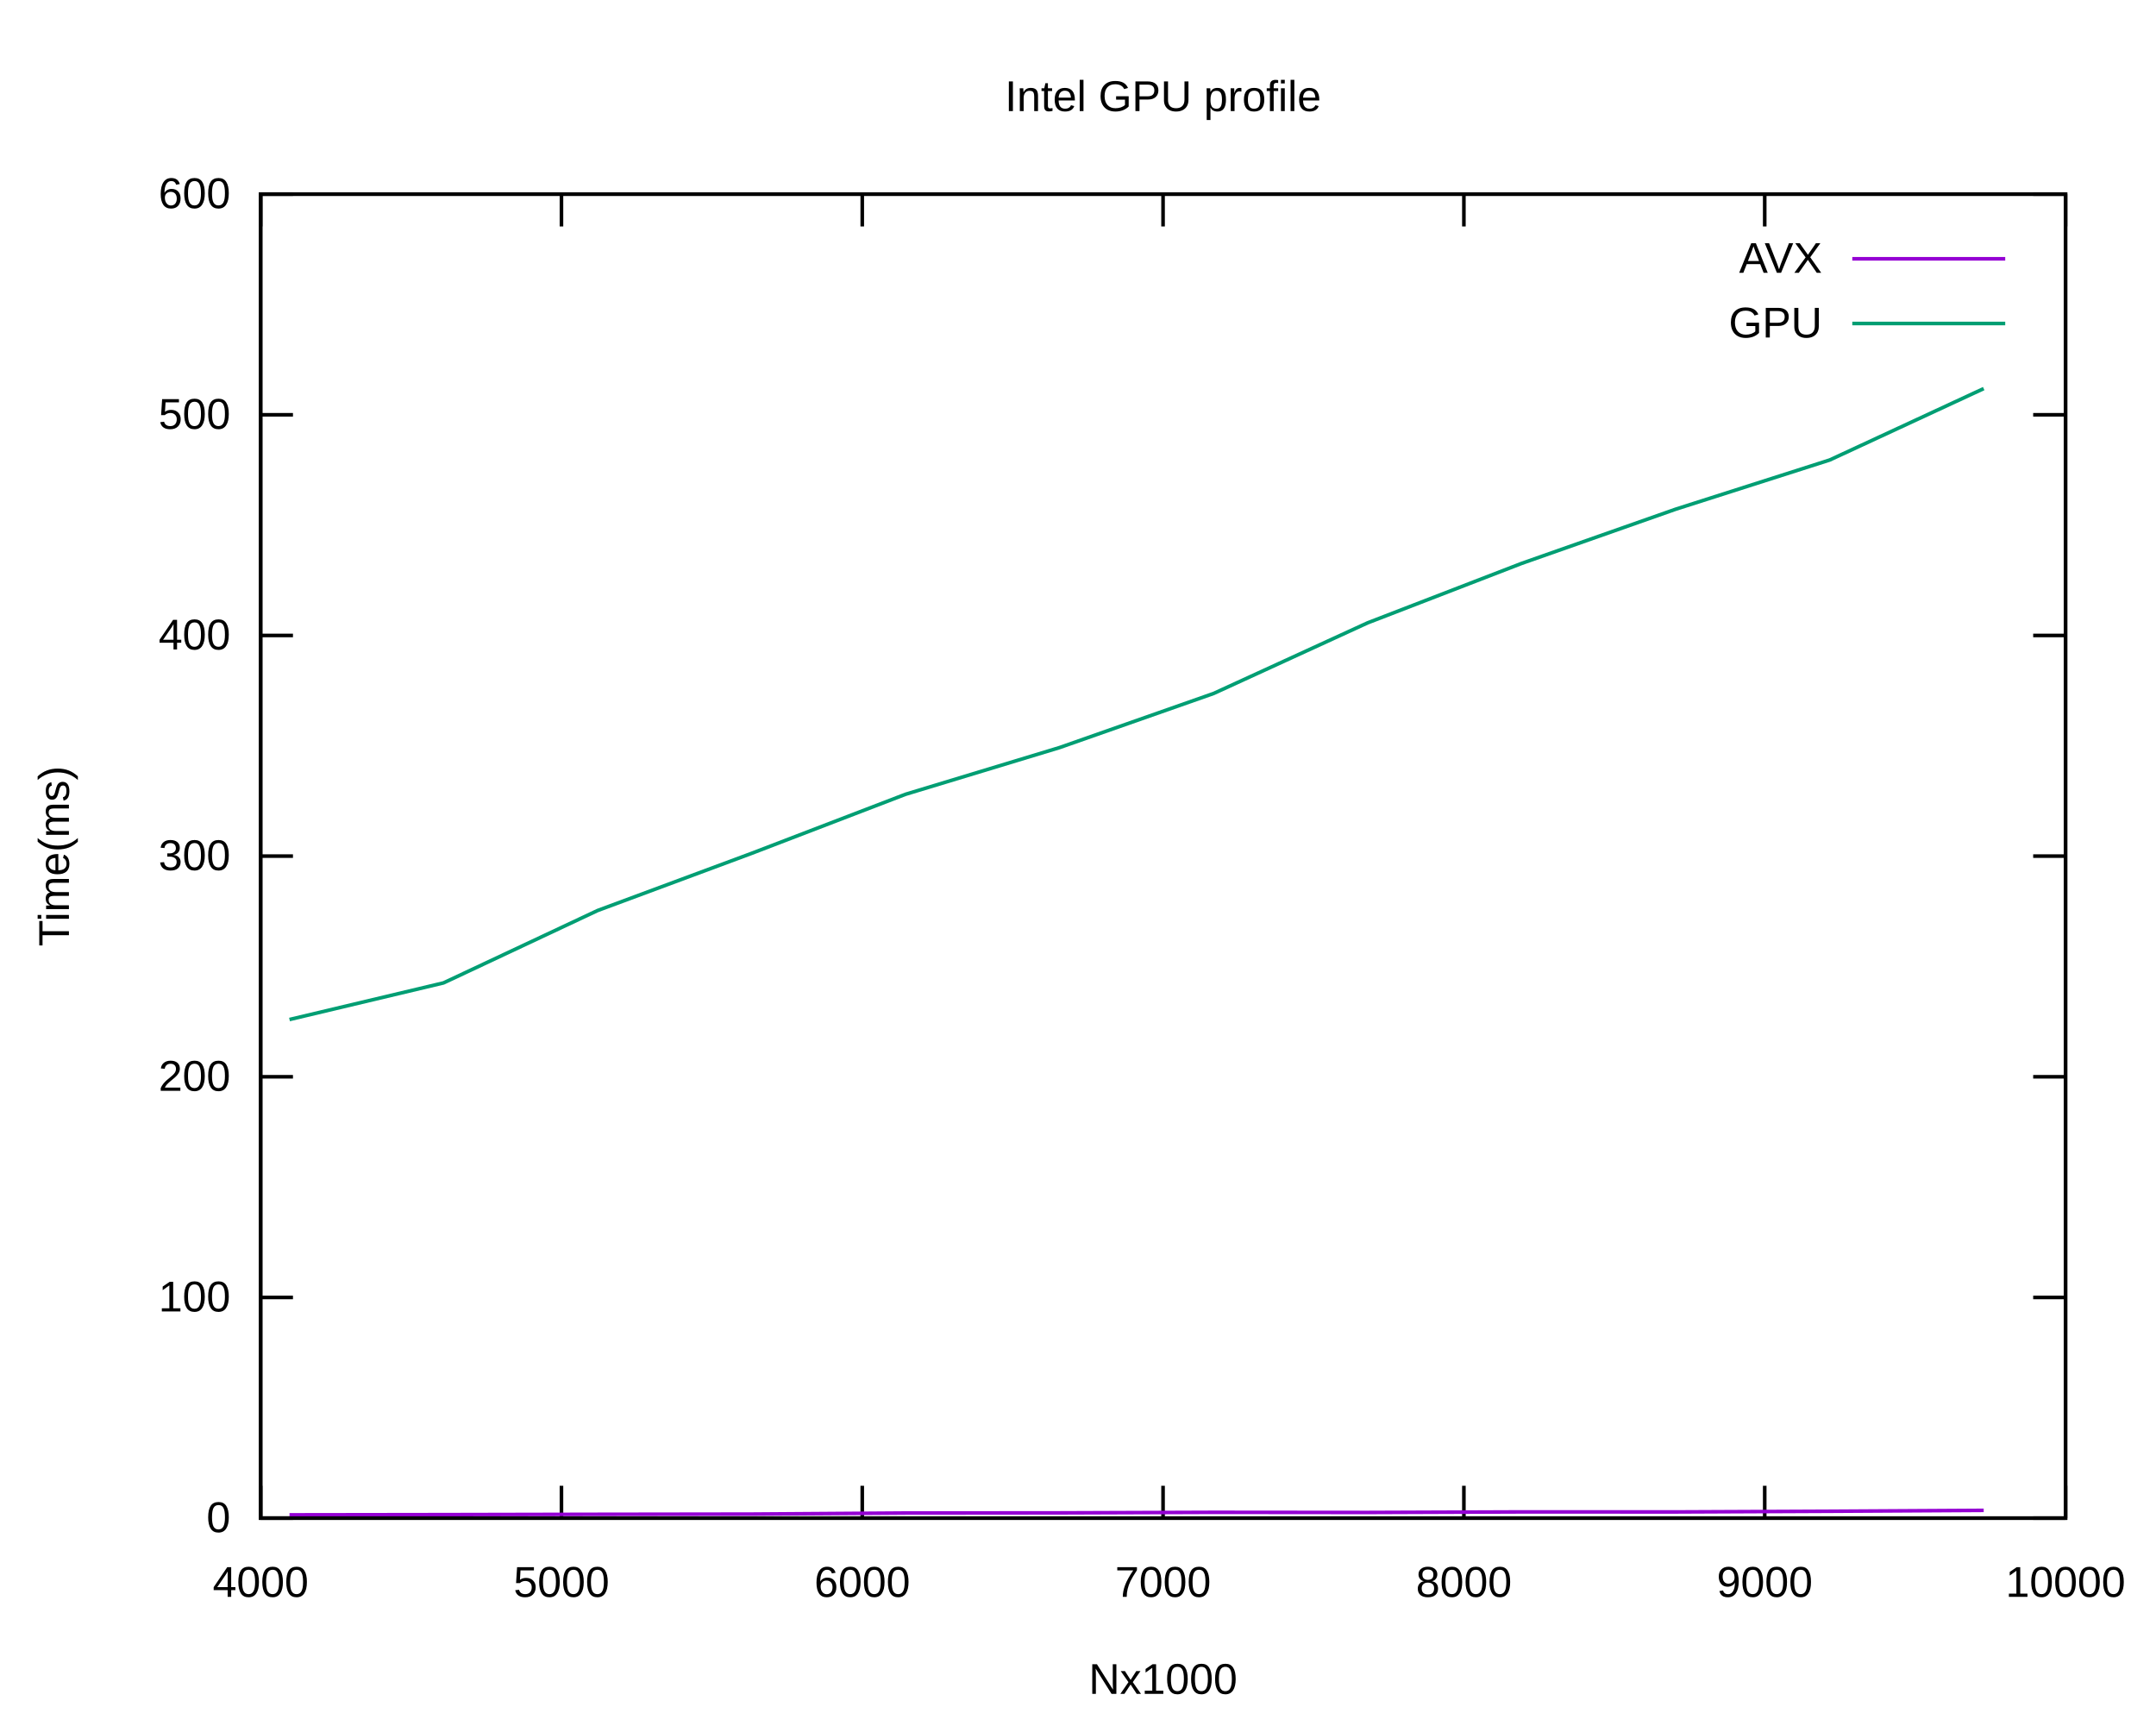
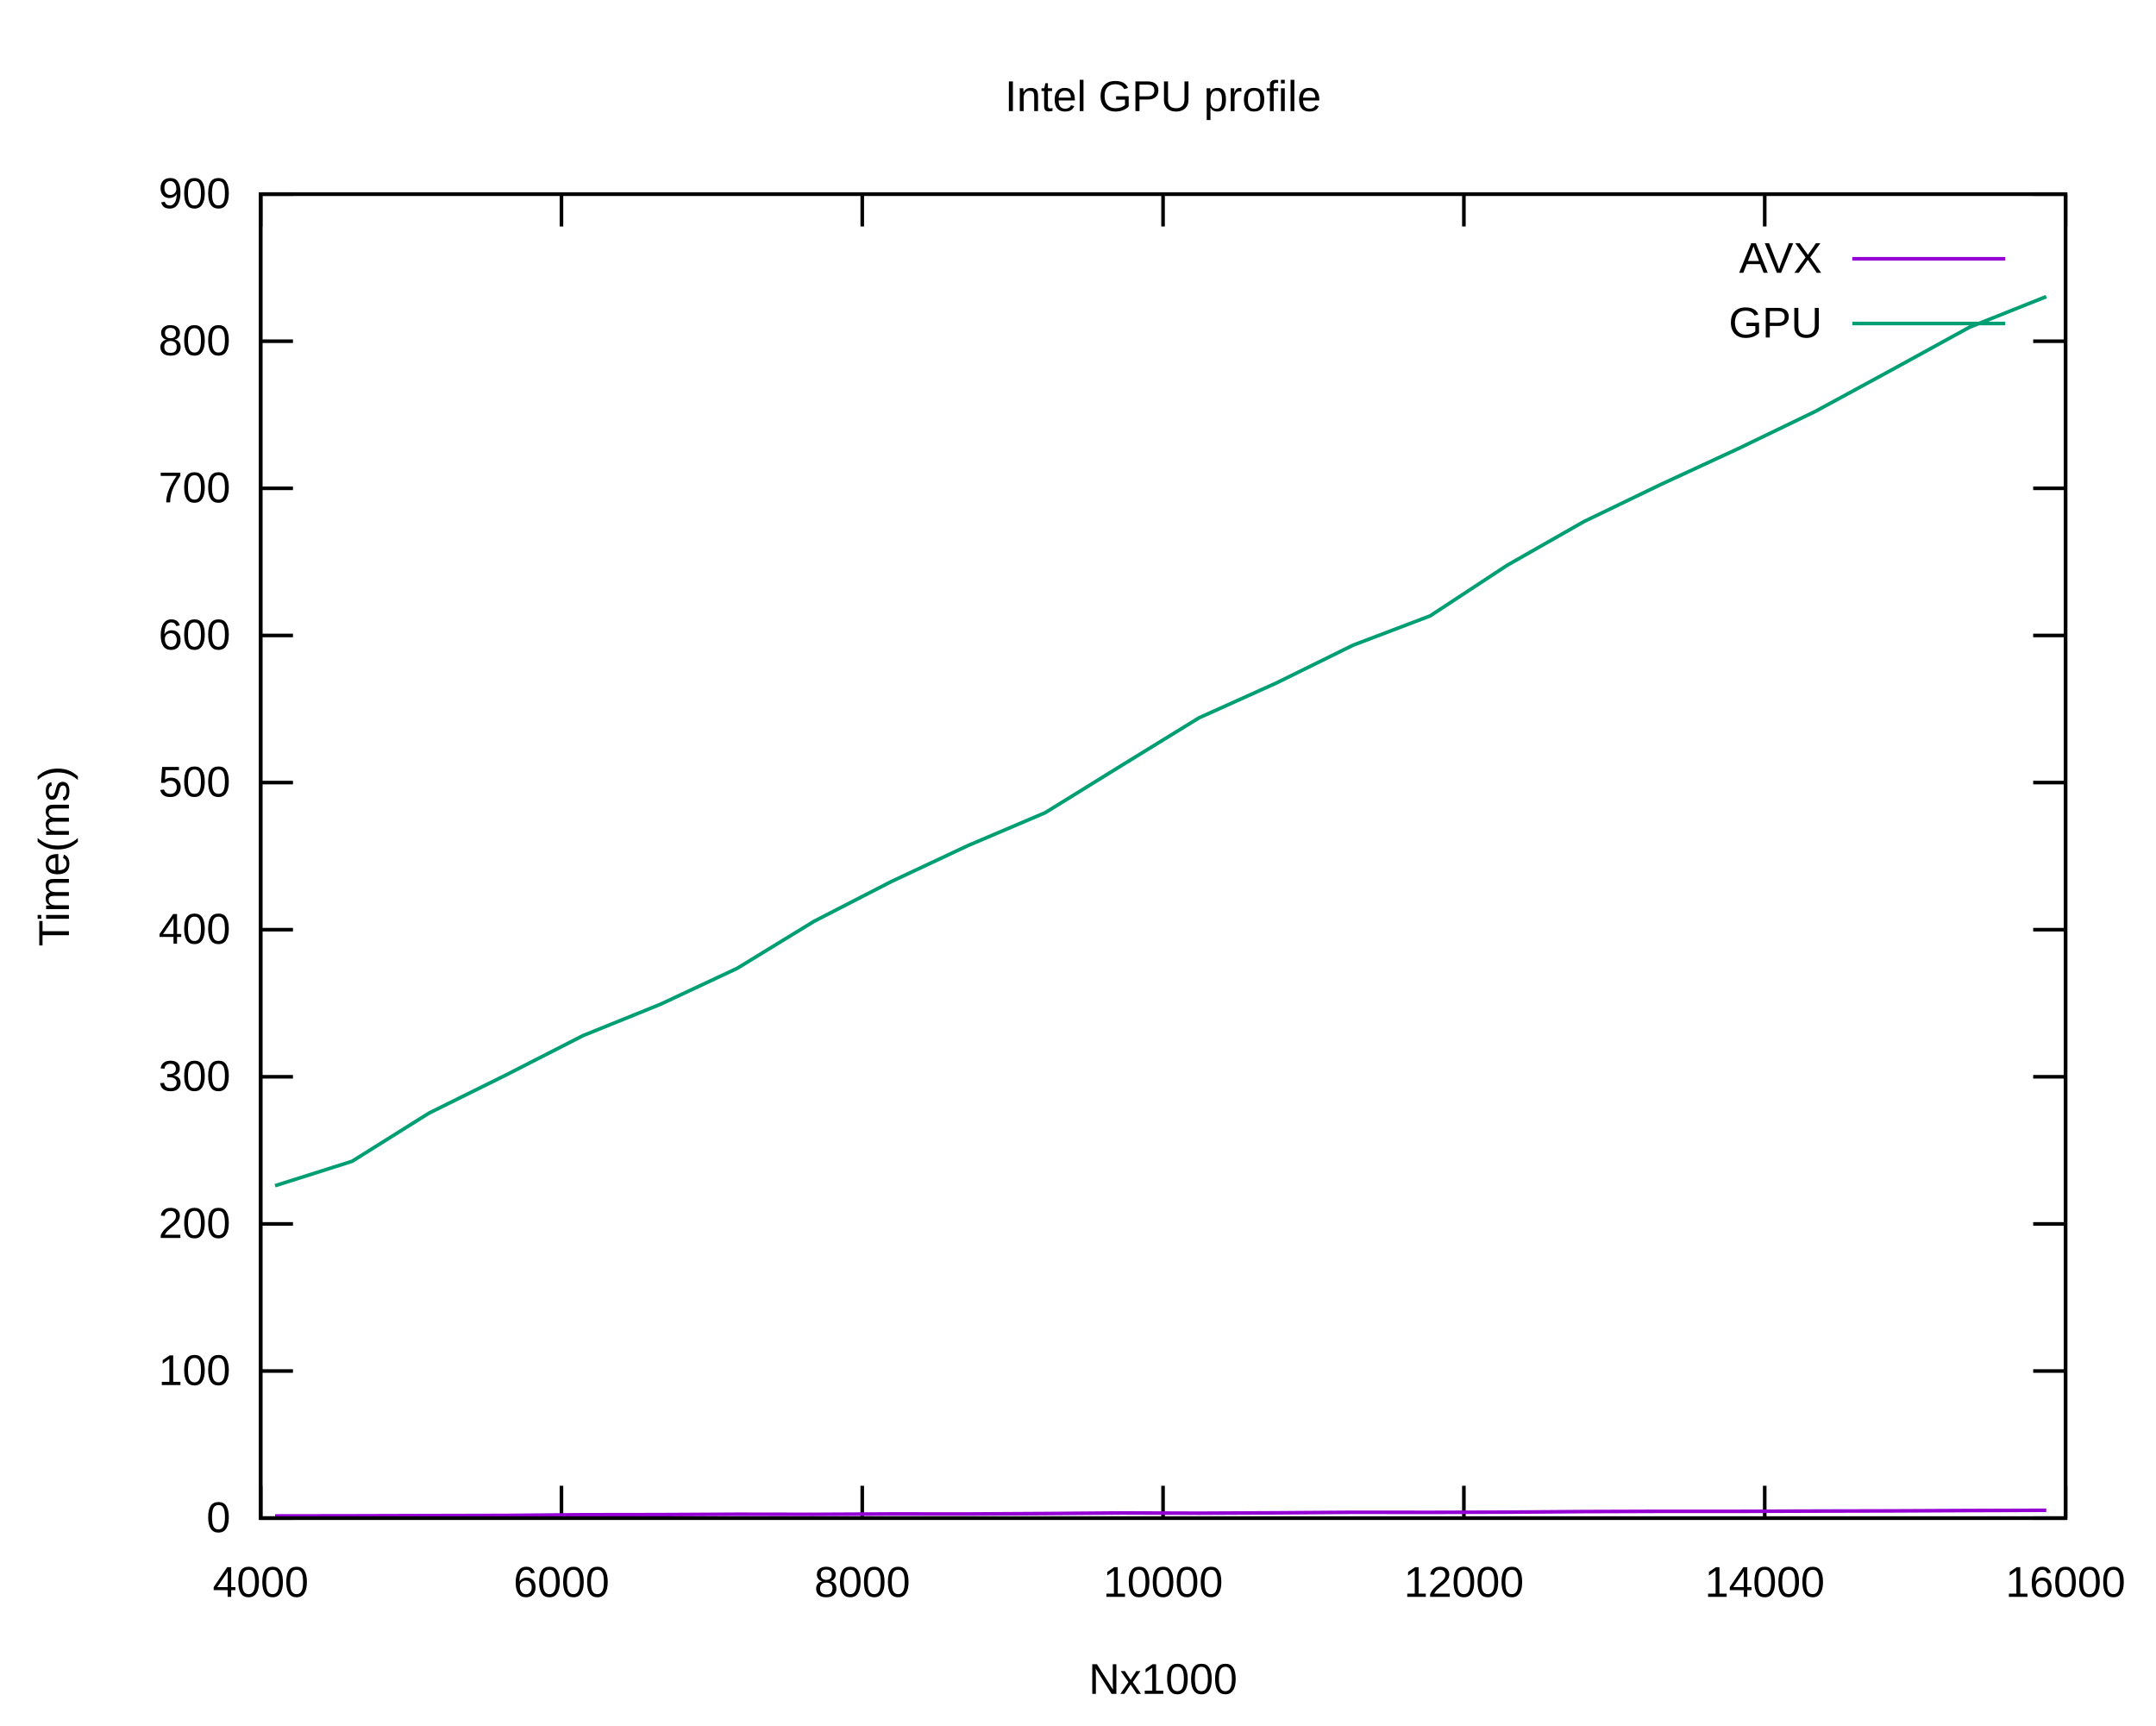
<svg xmlns="http://www.w3.org/2000/svg" xmlns:xlink="http://www.w3.org/1999/xlink" width="600" height="480" viewBox="0 0 600 480">
  <g id="gnuplot_canvas">
    <rect x="0" y="0" width="600" height="480" fill="none" />
    <defs>
      <circle id="gpDot" r="0.5" stroke-width="0.5" stroke="currentColor" />
      <path id="gpPt0" stroke-width="0.222" stroke="currentColor" d="M-1,0 h2 M0,-1 v2" />
      <path id="gpPt1" stroke-width="0.222" stroke="currentColor" d="M-1,-1 L1,1 M1,-1 L-1,1" />
      <path id="gpPt2" stroke-width="0.222" stroke="currentColor" d="M-1,0 L1,0 M0,-1 L0,1 M-1,-1 L1,1 M-1,1 L1,-1" />
      <rect id="gpPt3" stroke-width="0.222" stroke="currentColor" x="-1" y="-1" width="2" height="2" />
      <rect id="gpPt4" stroke-width="0.222" stroke="currentColor" fill="currentColor" x="-1" y="-1" width="2" height="2" />
      <circle id="gpPt5" stroke-width="0.222" stroke="currentColor" cx="0" cy="0" r="1" />
      <use xlink:href="#gpPt5" id="gpPt6" fill="currentColor" stroke="none" />
      <path id="gpPt7" stroke-width="0.222" stroke="currentColor" d="M0,-1.33 L-1.33,0.67 L1.33,0.67 z" />
      <use xlink:href="#gpPt7" id="gpPt8" fill="currentColor" stroke="none" />
      <use xlink:href="#gpPt7" id="gpPt9" stroke="currentColor" transform="rotate(180)" />
      <use xlink:href="#gpPt9" id="gpPt10" fill="currentColor" stroke="none" />
      <use xlink:href="#gpPt3" id="gpPt11" stroke="currentColor" transform="rotate(45)" />
      <use xlink:href="#gpPt11" id="gpPt12" fill="currentColor" stroke="none" />
      <path id="gpPt13" stroke-width="0.222" stroke="currentColor" d="M0,1.330 L1.265,0.411 L0.782,-1.067 L-0.782,-1.076 L-1.265,0.411 z" />
      <use xlink:href="#gpPt13" id="gpPt14" fill="currentColor" stroke="none" />
      <filter id="textbox" filterUnits="objectBoundingBox" x="0" y="0" height="1" width="1">
        <feFlood flood-color="white" flood-opacity="1" result="bgnd" />
        <feComposite in="SourceGraphic" in2="bgnd" operator="atop" />
      </filter>
      <filter id="greybox" filterUnits="objectBoundingBox" x="0" y="0" height="1" width="1">
        <feFlood flood-color="lightgrey" flood-opacity="1" result="grey" />
        <feComposite in="SourceGraphic" in2="grey" operator="atop" />
      </filter>
    </defs>
    <g fill="none" color="white" stroke="currentColor" stroke-width="1.00" stroke-linecap="butt" stroke-linejoin="miter">
</g>
    <g fill="none" color="black" stroke="currentColor" stroke-width="1.00" stroke-linecap="butt" stroke-linejoin="miter">
      <path stroke="black" d="M72.53,422.40 L81.53,422.40 M574.82,422.40 L565.82,422.40  " />
      <g transform="translate(64.14,426.30)" stroke="none" fill="black" font-family="Arial" font-size="12.00" text-anchor="end">
        <text>
          <tspan font-family="Arial"> 0</tspan>
        </text>
      </g>
    </g>
    <g fill="none" color="black" stroke="currentColor" stroke-width="1.00" stroke-linecap="butt" stroke-linejoin="miter">
-       <path stroke="black" d="M72.53,361.00 L81.53,361.00 M574.82,361.00 L565.82,361.00  " />
-       <g transform="translate(64.14,364.90)" stroke="none" fill="black" font-family="Arial" font-size="12.00" text-anchor="end">
+       <path stroke="black" d="M72.53,381.47 L81.53,381.47 M574.82,381.47 L565.82,381.47  " />
+       <g transform="translate(64.14,385.37)" stroke="none" fill="black" font-family="Arial" font-size="12.00" text-anchor="end">
        <text>
          <tspan font-family="Arial"> 100</tspan>
+         </text>
+       </g>
+     </g>
+     <g fill="none" color="black" stroke="currentColor" stroke-width="1.00" stroke-linecap="butt" stroke-linejoin="miter">
+       <path stroke="black" d="M72.53,340.54 L81.53,340.54 M574.82,340.54 L565.82,340.54  " />
+       <g transform="translate(64.14,344.44)" stroke="none" fill="black" font-family="Arial" font-size="12.00" text-anchor="end">
+         <text>
+           <tspan font-family="Arial"> 200</tspan>
        </text>
      </g>
    </g>
    <g fill="none" color="black" stroke="currentColor" stroke-width="1.00" stroke-linecap="butt" stroke-linejoin="miter">
      <path stroke="black" d="M72.53,299.60 L81.53,299.60 M574.82,299.60 L565.82,299.60  " />
      <g transform="translate(64.14,303.50)" stroke="none" fill="black" font-family="Arial" font-size="12.00" text-anchor="end">
        <text>
-           <tspan font-family="Arial"> 200</tspan>
-         </text>
-       </g>
-     </g>
-     <g fill="none" color="black" stroke="currentColor" stroke-width="1.00" stroke-linecap="butt" stroke-linejoin="miter">
-       <path stroke="black" d="M72.53,238.20 L81.53,238.20 M574.82,238.20 L565.82,238.20  " />
-       <g transform="translate(64.14,242.10)" stroke="none" fill="black" font-family="Arial" font-size="12.00" text-anchor="end">
-         <text>
          <tspan font-family="Arial"> 300</tspan>
+         </text>
+       </g>
+     </g>
+     <g fill="none" color="black" stroke="currentColor" stroke-width="1.00" stroke-linecap="butt" stroke-linejoin="miter">
+       <path stroke="black" d="M72.53,258.67 L81.53,258.67 M574.82,258.67 L565.82,258.67  " />
+       <g transform="translate(64.14,262.57)" stroke="none" fill="black" font-family="Arial" font-size="12.00" text-anchor="end">
+         <text>
+           <tspan font-family="Arial"> 400</tspan>
+         </text>
+       </g>
+     </g>
+     <g fill="none" color="black" stroke="currentColor" stroke-width="1.00" stroke-linecap="butt" stroke-linejoin="miter">
+       <path stroke="black" d="M72.53,217.74 L81.53,217.74 M574.82,217.74 L565.82,217.74  " />
+       <g transform="translate(64.14,221.64)" stroke="none" fill="black" font-family="Arial" font-size="12.00" text-anchor="end">
+         <text>
+           <tspan font-family="Arial"> 500</tspan>
        </text>
      </g>
    </g>
    <g fill="none" color="black" stroke="currentColor" stroke-width="1.00" stroke-linecap="butt" stroke-linejoin="miter">
      <path stroke="black" d="M72.53,176.81 L81.53,176.81 M574.82,176.81 L565.82,176.81  " />
      <g transform="translate(64.14,180.71)" stroke="none" fill="black" font-family="Arial" font-size="12.00" text-anchor="end">
        <text>
-           <tspan font-family="Arial"> 400</tspan>
-         </text>
-       </g>
-     </g>
-     <g fill="none" color="black" stroke="currentColor" stroke-width="1.00" stroke-linecap="butt" stroke-linejoin="miter">
-       <path stroke="black" d="M72.53,115.41 L81.53,115.41 M574.82,115.41 L565.82,115.41  " />
-       <g transform="translate(64.14,119.31)" stroke="none" fill="black" font-family="Arial" font-size="12.00" text-anchor="end">
-         <text>
-           <tspan font-family="Arial"> 500</tspan>
+           <tspan font-family="Arial"> 600</tspan>
+         </text>
+       </g>
+     </g>
+     <g fill="none" color="black" stroke="currentColor" stroke-width="1.00" stroke-linecap="butt" stroke-linejoin="miter">
+       <path stroke="black" d="M72.53,135.87 L81.53,135.87 M574.82,135.87 L565.82,135.87  " />
+       <g transform="translate(64.14,139.77)" stroke="none" fill="black" font-family="Arial" font-size="12.00" text-anchor="end">
+         <text>
+           <tspan font-family="Arial"> 700</tspan>
+         </text>
+       </g>
+     </g>
+     <g fill="none" color="black" stroke="currentColor" stroke-width="1.00" stroke-linecap="butt" stroke-linejoin="miter">
+       <path stroke="black" d="M72.53,94.94 L81.53,94.94 M574.82,94.94 L565.82,94.94  " />
+       <g transform="translate(64.14,98.84)" stroke="none" fill="black" font-family="Arial" font-size="12.00" text-anchor="end">
+         <text>
+           <tspan font-family="Arial"> 800</tspan>
        </text>
      </g>
    </g>
    <g fill="none" color="black" stroke="currentColor" stroke-width="1.00" stroke-linecap="butt" stroke-linejoin="miter">
      <path stroke="black" d="M72.53,54.01 L81.53,54.01 M574.82,54.01 L565.82,54.01  " />
      <g transform="translate(64.14,57.91)" stroke="none" fill="black" font-family="Arial" font-size="12.00" text-anchor="end">
        <text>
-           <tspan font-family="Arial"> 600</tspan>
+           <tspan font-family="Arial"> 900</tspan>
        </text>
      </g>
    </g>
    <g fill="none" color="black" stroke="currentColor" stroke-width="1.00" stroke-linecap="butt" stroke-linejoin="miter">
      <path stroke="black" d="M72.53,422.40 L72.53,413.40 M72.53,54.01 L72.53,63.01  " />
      <g transform="translate(72.53,444.30)" stroke="none" fill="black" font-family="Arial" font-size="12.00" text-anchor="middle">
        <text>
          <tspan font-family="Arial"> 4000</tspan>
        </text>
      </g>
    </g>
    <g fill="none" color="black" stroke="currentColor" stroke-width="1.00" stroke-linecap="butt" stroke-linejoin="miter">
      <path stroke="black" d="M156.25,422.40 L156.25,413.40 M156.25,54.01 L156.25,63.01  " />
      <g transform="translate(156.25,444.30)" stroke="none" fill="black" font-family="Arial" font-size="12.00" text-anchor="middle">
        <text>
-           <tspan font-family="Arial"> 5000</tspan>
+           <tspan font-family="Arial"> 6000</tspan>
        </text>
      </g>
    </g>
    <g fill="none" color="black" stroke="currentColor" stroke-width="1.00" stroke-linecap="butt" stroke-linejoin="miter">
      <path stroke="black" d="M239.96,422.40 L239.96,413.40 M239.96,54.01 L239.96,63.01  " />
      <g transform="translate(239.96,444.30)" stroke="none" fill="black" font-family="Arial" font-size="12.00" text-anchor="middle">
        <text>
-           <tspan font-family="Arial"> 6000</tspan>
+           <tspan font-family="Arial"> 8000</tspan>
        </text>
      </g>
    </g>
    <g fill="none" color="black" stroke="currentColor" stroke-width="1.00" stroke-linecap="butt" stroke-linejoin="miter">
      <path stroke="black" d="M323.67,422.40 L323.67,413.40 M323.67,54.01 L323.67,63.01  " />
      <g transform="translate(323.67,444.30)" stroke="none" fill="black" font-family="Arial" font-size="12.00" text-anchor="middle">
        <text>
-           <tspan font-family="Arial"> 7000</tspan>
+           <tspan font-family="Arial"> 10000</tspan>
        </text>
      </g>
    </g>
    <g fill="none" color="black" stroke="currentColor" stroke-width="1.00" stroke-linecap="butt" stroke-linejoin="miter">
      <path stroke="black" d="M407.39,422.40 L407.39,413.40 M407.39,54.01 L407.39,63.01  " />
      <g transform="translate(407.39,444.30)" stroke="none" fill="black" font-family="Arial" font-size="12.00" text-anchor="middle">
        <text>
-           <tspan font-family="Arial"> 8000</tspan>
+           <tspan font-family="Arial"> 12000</tspan>
        </text>
      </g>
    </g>
    <g fill="none" color="black" stroke="currentColor" stroke-width="1.00" stroke-linecap="butt" stroke-linejoin="miter">
      <path stroke="black" d="M491.11,422.40 L491.11,413.40 M491.11,54.01 L491.11,63.01  " />
      <g transform="translate(491.11,444.30)" stroke="none" fill="black" font-family="Arial" font-size="12.00" text-anchor="middle">
        <text>
-           <tspan font-family="Arial"> 9000</tspan>
+           <tspan font-family="Arial"> 14000</tspan>
        </text>
      </g>
    </g>
    <g fill="none" color="black" stroke="currentColor" stroke-width="1.00" stroke-linecap="butt" stroke-linejoin="miter">
      <path stroke="black" d="M574.82,422.40 L574.82,413.40 M574.82,54.01 L574.82,63.01  " />
      <g transform="translate(574.82,444.30)" stroke="none" fill="black" font-family="Arial" font-size="12.00" text-anchor="middle">
        <text>
-           <tspan font-family="Arial"> 10000</tspan>
+           <tspan font-family="Arial"> 16000</tspan>
        </text>
      </g>
    </g>
    <g fill="none" color="black" stroke="currentColor" stroke-width="1.00" stroke-linecap="butt" stroke-linejoin="miter">
</g>
    <g fill="none" color="black" stroke="currentColor" stroke-width="1.00" stroke-linecap="butt" stroke-linejoin="miter">
      <path stroke="black" d="M72.53,54.01 L72.53,422.40 L574.82,422.40 L574.82,54.01 L72.53,54.01 Z  " />
    </g>
    <g fill="none" color="black" stroke="currentColor" stroke-width="1.00" stroke-linecap="butt" stroke-linejoin="miter">
      <g transform="translate(19.18,238.21) rotate(270)" stroke="none" fill="black" font-family="Arial" font-size="12.00" text-anchor="middle">
        <text>
          <tspan font-family="Arial">Time(ms)</tspan>
        </text>
      </g>
    </g>
    <g fill="none" color="black" stroke="currentColor" stroke-width="1.00" stroke-linecap="butt" stroke-linejoin="miter">
      <g transform="translate(323.67,471.30)" stroke="none" fill="black" font-family="Arial" font-size="12.00" text-anchor="middle">
        <text>
          <tspan font-family="Arial">Nx1000</tspan>
        </text>
      </g>
    </g>
    <g fill="none" color="black" stroke="currentColor" stroke-width="1.00" stroke-linecap="butt" stroke-linejoin="miter">
</g>
    <g id="gnuplot_plot_1">
      <g fill="none" color="black" stroke="currentColor" stroke-width="1.00" stroke-linecap="butt" stroke-linejoin="miter">
        <g transform="translate(507.09,75.91)" stroke="none" fill="black" font-family="Arial" font-size="12.00" text-anchor="end">
          <text>
            <tspan font-family="Arial">AVX</tspan>
          </text>
        </g>
      </g>
      <g fill="none" color="black" stroke="currentColor" stroke-width="1.00" stroke-linecap="butt" stroke-linejoin="miter">
-         <path stroke="rgb(148,   0, 211)" d="M515.48,72.01 L558.04,72.01 M80.57,421.49 L123.43,421.43 L166.29,421.34 L209.15,421.28 L252.01,420.98 L294.88,420.94   L337.74,420.79 L380.60,420.83 L423.46,420.67 L466.33,420.68 L509.19,420.49 L552.05,420.24  " />
+         <path stroke="rgb(148,   0, 211)" d="M515.48,72.01 L558.04,72.01 M76.55,421.79 L97.98,421.76 L119.41,421.70 L140.84,421.65 L162.27,421.46 L183.70,421.43   L205.13,421.32 L226.57,421.35 L248.00,421.24 L269.43,421.25 L290.86,421.13 L312.29,420.96 L333.72,421.03 L355.15,420.93   L376.58,420.78 L398.01,420.80 L419.44,420.74 L440.88,420.58 L462.31,420.51 L483.74,420.51 L505.17,420.44 L526.60,420.39   L548.03,420.29 L569.46,420.22  " />
      </g>
    </g>
    <g id="gnuplot_plot_2">
      <g fill="none" color="black" stroke="currentColor" stroke-width="1.00" stroke-linecap="butt" stroke-linejoin="miter">
        <g transform="translate(507.09,93.91)" stroke="none" fill="black" font-family="Arial" font-size="12.00" text-anchor="end">
          <text>
            <tspan font-family="Arial">GPU</tspan>
          </text>
        </g>
      </g>
      <g fill="none" color="black" stroke="currentColor" stroke-width="1.00" stroke-linecap="butt" stroke-linejoin="miter">
-         <path stroke="rgb(  0, 158, 115)" d="M515.48,90.01 L558.04,90.01 M80.57,283.67 L123.43,273.48 L166.29,253.35 L209.15,237.44 L252.01,221.00 L294.88,208.00   L337.74,192.95 L380.60,173.30 L423.46,156.76 L466.33,141.68 L509.19,127.99 L552.05,108.12  " />
+         <path stroke="rgb(  0, 158, 115)" d="M515.48,90.01 L558.04,90.01 M76.55,329.91 L97.98,323.12 L119.41,309.70 L140.84,299.09 L162.27,288.14 L183.70,279.47   L205.13,269.44 L226.57,256.33 L248.00,245.31 L269.43,235.25 L290.86,226.13 L312.29,212.88 L333.72,199.71 L355.15,190.06   L376.58,179.50 L398.01,171.36 L419.44,157.28 L440.88,145.08 L462.31,134.74 L483.74,124.83 L505.17,114.48 L526.60,102.84   L548.03,91.08 L569.46,82.53  " />
      </g>
    </g>
    <g fill="none" color="white" stroke="rgb(  0, 158, 115)" stroke-width="2.00" stroke-linecap="butt" stroke-linejoin="miter">
</g>
    <g fill="none" color="black" stroke="currentColor" stroke-width="2.00" stroke-linecap="butt" stroke-linejoin="miter">
</g>
    <g fill="none" color="black" stroke="black" stroke-width="1.00" stroke-linecap="butt" stroke-linejoin="miter">
</g>
    <g fill="none" color="black" stroke="currentColor" stroke-width="1.00" stroke-linecap="butt" stroke-linejoin="miter">
      <path stroke="black" d="M72.53,54.01 L72.53,422.40 L574.82,422.40 L574.82,54.01 L72.53,54.01 Z  " />
    </g>
    <g fill="none" color="black" stroke="currentColor" stroke-width="1.00" stroke-linecap="butt" stroke-linejoin="miter">
      <g transform="translate(323.67,30.91)" stroke="none" fill="black" font-family="Arial" font-size="12.00" text-anchor="middle">
        <text>
          <tspan font-family="Arial">Intel GPU profile</tspan>
        </text>
      </g>
    </g>
    <g fill="none" color="black" stroke="currentColor" stroke-width="1.00" stroke-linecap="butt" stroke-linejoin="miter">
</g>
  </g>
</svg>
